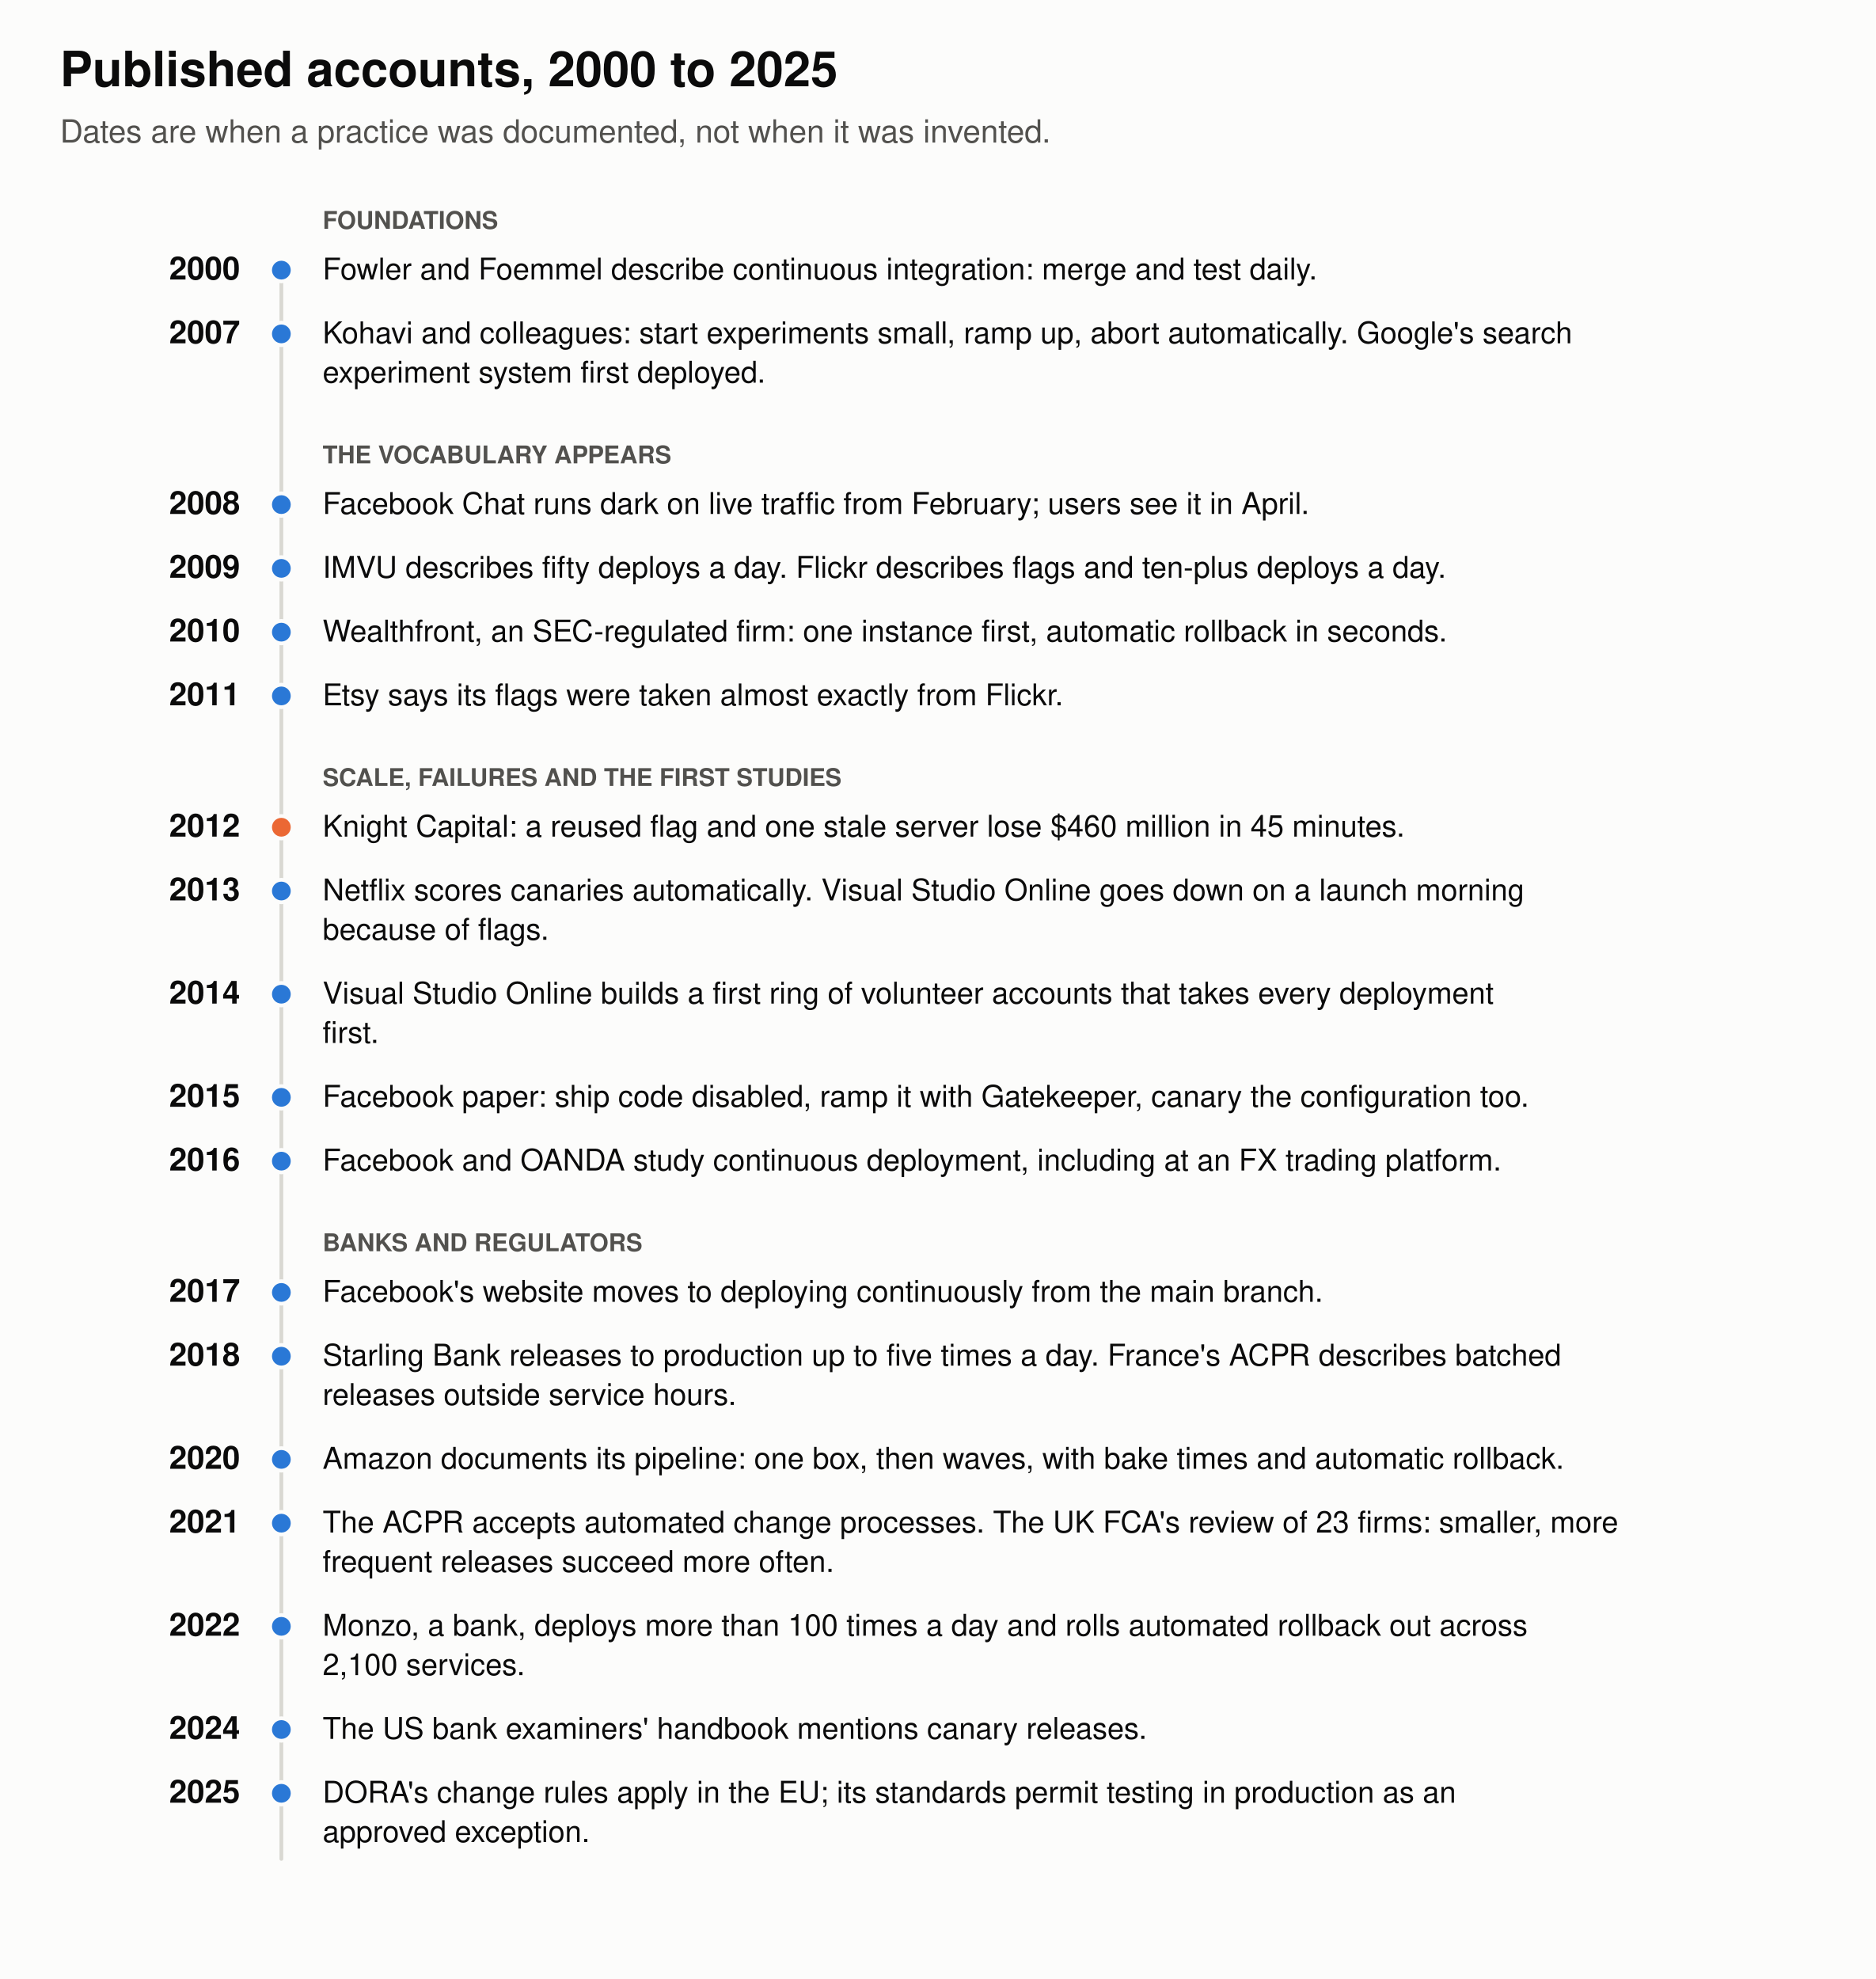
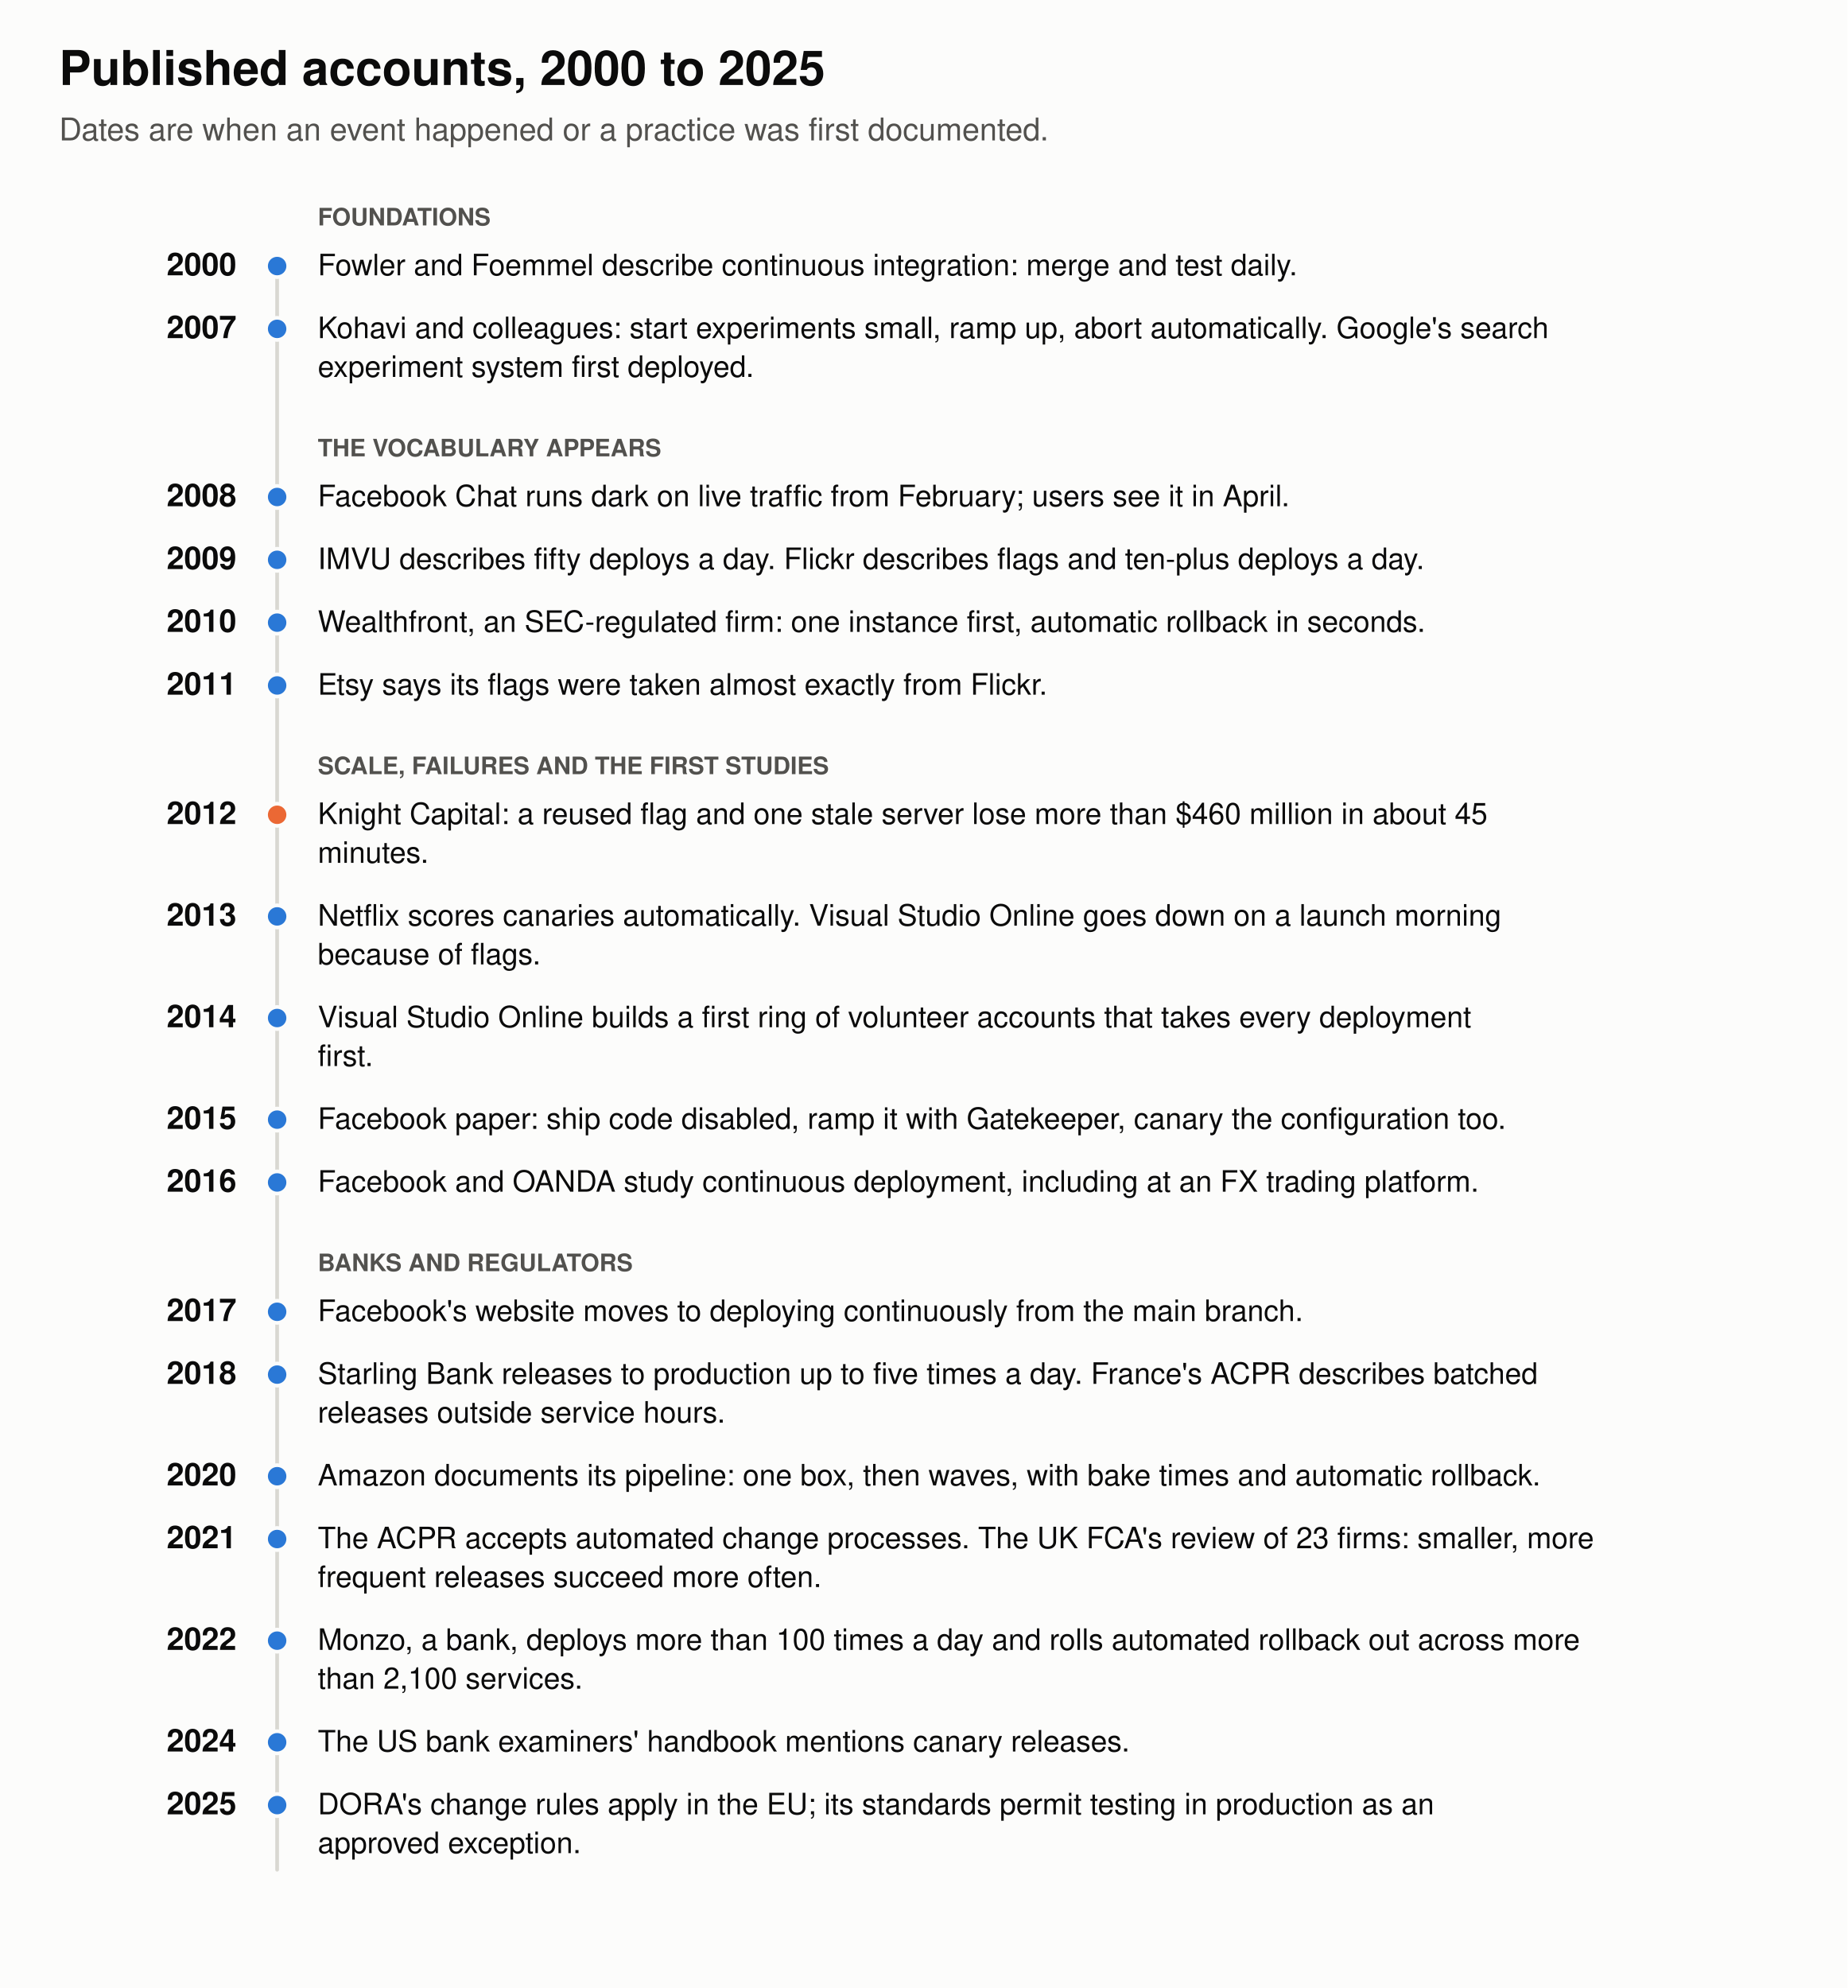
- <svg xmlns="http://www.w3.org/2000/svg" width="1000" height="1055" viewBox="0 0 1000 1055" role="img" aria-labelledby="timeline-title timeline-desc">
+ <svg xmlns="http://www.w3.org/2000/svg" width="1000" height="1076" viewBox="0 0 1000 1076" role="img" aria-labelledby="timeline-title timeline-desc">
  <g font-family="-apple-system, 'Segoe UI', Helvetica, Arial, sans-serif">
-     <rect x="0" y="0" width="1000" height="1055" rx="0" fill="#fcfcfb" stroke="none" stroke-width="1.5" />
+     <rect x="0" y="0" width="1000" height="1076" rx="0" fill="#fcfcfb" stroke="none" stroke-width="1.5" />
    <text x="32" y="46" font-size="26" fill="#0b0b0b" font-weight="700" text-anchor="start">Published accounts, 2000 to 2025</text>
-     <text x="32" y="76" font-size="17" fill="#52514e" font-weight="400" text-anchor="start">Dates are when a practice was documented, not when it was invented.</text>
-     <line x1="150" y1="140" x2="150" y2="991" stroke="#d9d8d2" stroke-width="2" stroke-linecap="round" />
+     <text x="32" y="76" font-size="17" fill="#52514e" font-weight="400" text-anchor="start">Dates are when an event happened or a practice was first documented.</text>
+     <line x1="150" y1="140" x2="150" y2="1012" stroke="#d9d8d2" stroke-width="2" stroke-linecap="round" />
    <text x="172" y="122" font-size="13" fill="#52514e" font-weight="700" text-anchor="start">FOUNDATIONS</text>
    <text x="128" y="149" font-size="17" fill="#0b0b0b" font-weight="700" text-anchor="end">2000</text>
    <circle cx="150" cy="144" r="6" fill="#2a78d6" stroke="#fcfcfb" stroke-width="2" />
    <text x="172" y="149" font-size="16" fill="#0b0b0b" font-weight="400" text-anchor="start">Fowler and Foemmel describe continuous integration: merge and test daily.</text>
    <text x="128" y="183" font-size="17" fill="#0b0b0b" font-weight="700" text-anchor="end">2007</text>
    <circle cx="150" cy="178" r="6" fill="#2a78d6" stroke="#fcfcfb" stroke-width="2" />
    <text x="172" y="183" font-size="16" fill="#0b0b0b" font-weight="400" text-anchor="start">Kohavi and colleagues: start experiments small, ramp up, abort automatically. Google's search</text>
    <text x="172" y="204" font-size="16" fill="#0b0b0b" font-weight="400" text-anchor="start">experiment system first deployed.</text>
    <text x="172" y="247" font-size="13" fill="#52514e" font-weight="700" text-anchor="start">THE VOCABULARY APPEARS</text>
    <text x="128" y="274" font-size="17" fill="#0b0b0b" font-weight="700" text-anchor="end">2008</text>
    <circle cx="150" cy="269" r="6" fill="#2a78d6" stroke="#fcfcfb" stroke-width="2" />
    <text x="172" y="274" font-size="16" fill="#0b0b0b" font-weight="400" text-anchor="start">Facebook Chat runs dark on live traffic from February; users see it in April.</text>
    <text x="128" y="308" font-size="17" fill="#0b0b0b" font-weight="700" text-anchor="end">2009</text>
    <circle cx="150" cy="303" r="6" fill="#2a78d6" stroke="#fcfcfb" stroke-width="2" />
    <text x="172" y="308" font-size="16" fill="#0b0b0b" font-weight="400" text-anchor="start">IMVU describes fifty deploys a day. Flickr describes flags and ten-plus deploys a day.</text>
    <text x="128" y="342" font-size="17" fill="#0b0b0b" font-weight="700" text-anchor="end">2010</text>
    <circle cx="150" cy="337" r="6" fill="#2a78d6" stroke="#fcfcfb" stroke-width="2" />
    <text x="172" y="342" font-size="16" fill="#0b0b0b" font-weight="400" text-anchor="start">Wealthfront, an SEC-regulated firm: one instance first, automatic rollback in seconds.</text>
    <text x="128" y="376" font-size="17" fill="#0b0b0b" font-weight="700" text-anchor="end">2011</text>
    <circle cx="150" cy="371" r="6" fill="#2a78d6" stroke="#fcfcfb" stroke-width="2" />
    <text x="172" y="376" font-size="16" fill="#0b0b0b" font-weight="400" text-anchor="start">Etsy says its flags were taken almost exactly from Flickr.</text>
    <text x="172" y="419" font-size="13" fill="#52514e" font-weight="700" text-anchor="start">SCALE, FAILURES AND THE FIRST STUDIES</text>
    <text x="128" y="446" font-size="17" fill="#0b0b0b" font-weight="700" text-anchor="end">2012</text>
    <circle cx="150" cy="441" r="6" fill="#eb6834" stroke="#fcfcfb" stroke-width="2" />
-     <text x="172" y="446" font-size="16" fill="#0b0b0b" font-weight="400" text-anchor="start">Knight Capital: a reused flag and one stale server lose $460 million in 45 minutes.</text>
-     <text x="128" y="480" font-size="17" fill="#0b0b0b" font-weight="700" text-anchor="end">2013</text>
-     <circle cx="150" cy="475" r="6" fill="#2a78d6" stroke="#fcfcfb" stroke-width="2" />
-     <text x="172" y="480" font-size="16" fill="#0b0b0b" font-weight="400" text-anchor="start">Netflix scores canaries automatically. Visual Studio Online goes down on a launch morning</text>
-     <text x="172" y="501" font-size="16" fill="#0b0b0b" font-weight="400" text-anchor="start">because of flags.</text>
-     <text x="128" y="535" font-size="17" fill="#0b0b0b" font-weight="700" text-anchor="end">2014</text>
-     <circle cx="150" cy="530" r="6" fill="#2a78d6" stroke="#fcfcfb" stroke-width="2" />
-     <text x="172" y="535" font-size="16" fill="#0b0b0b" font-weight="400" text-anchor="start">Visual Studio Online builds a first ring of volunteer accounts that takes every deployment</text>
-     <text x="172" y="556" font-size="16" fill="#0b0b0b" font-weight="400" text-anchor="start">first.</text>
-     <text x="128" y="590" font-size="17" fill="#0b0b0b" font-weight="700" text-anchor="end">2015</text>
-     <circle cx="150" cy="585" r="6" fill="#2a78d6" stroke="#fcfcfb" stroke-width="2" />
-     <text x="172" y="590" font-size="16" fill="#0b0b0b" font-weight="400" text-anchor="start">Facebook paper: ship code disabled, ramp it with Gatekeeper, canary the configuration too.</text>
-     <text x="128" y="624" font-size="17" fill="#0b0b0b" font-weight="700" text-anchor="end">2016</text>
-     <circle cx="150" cy="619" r="6" fill="#2a78d6" stroke="#fcfcfb" stroke-width="2" />
-     <text x="172" y="624" font-size="16" fill="#0b0b0b" font-weight="400" text-anchor="start">Facebook and OANDA study continuous deployment, including at an FX trading platform.</text>
-     <text x="172" y="667" font-size="13" fill="#52514e" font-weight="700" text-anchor="start">BANKS AND REGULATORS</text>
-     <text x="128" y="694" font-size="17" fill="#0b0b0b" font-weight="700" text-anchor="end">2017</text>
-     <circle cx="150" cy="689" r="6" fill="#2a78d6" stroke="#fcfcfb" stroke-width="2" />
-     <text x="172" y="694" font-size="16" fill="#0b0b0b" font-weight="400" text-anchor="start">Facebook's website moves to deploying continuously from the main branch.</text>
-     <text x="128" y="728" font-size="17" fill="#0b0b0b" font-weight="700" text-anchor="end">2018</text>
-     <circle cx="150" cy="723" r="6" fill="#2a78d6" stroke="#fcfcfb" stroke-width="2" />
-     <text x="172" y="728" font-size="16" fill="#0b0b0b" font-weight="400" text-anchor="start">Starling Bank releases to production up to five times a day. France's ACPR describes batched</text>
-     <text x="172" y="749" font-size="16" fill="#0b0b0b" font-weight="400" text-anchor="start">releases outside service hours.</text>
-     <text x="128" y="783" font-size="17" fill="#0b0b0b" font-weight="700" text-anchor="end">2020</text>
-     <circle cx="150" cy="778" r="6" fill="#2a78d6" stroke="#fcfcfb" stroke-width="2" />
-     <text x="172" y="783" font-size="16" fill="#0b0b0b" font-weight="400" text-anchor="start">Amazon documents its pipeline: one box, then waves, with bake times and automatic rollback.</text>
-     <text x="128" y="817" font-size="17" fill="#0b0b0b" font-weight="700" text-anchor="end">2021</text>
-     <circle cx="150" cy="812" r="6" fill="#2a78d6" stroke="#fcfcfb" stroke-width="2" />
-     <text x="172" y="817" font-size="16" fill="#0b0b0b" font-weight="400" text-anchor="start">The ACPR accepts automated change processes. The UK FCA's review of 23 firms: smaller, more</text>
-     <text x="172" y="838" font-size="16" fill="#0b0b0b" font-weight="400" text-anchor="start">frequent releases succeed more often.</text>
-     <text x="128" y="872" font-size="17" fill="#0b0b0b" font-weight="700" text-anchor="end">2022</text>
-     <circle cx="150" cy="867" r="6" fill="#2a78d6" stroke="#fcfcfb" stroke-width="2" />
-     <text x="172" y="872" font-size="16" fill="#0b0b0b" font-weight="400" text-anchor="start">Monzo, a bank, deploys more than 100 times a day and rolls automated rollback out across</text>
-     <text x="172" y="893" font-size="16" fill="#0b0b0b" font-weight="400" text-anchor="start">2,100 services.</text>
-     <text x="128" y="927" font-size="17" fill="#0b0b0b" font-weight="700" text-anchor="end">2024</text>
-     <circle cx="150" cy="922" r="6" fill="#2a78d6" stroke="#fcfcfb" stroke-width="2" />
-     <text x="172" y="927" font-size="16" fill="#0b0b0b" font-weight="400" text-anchor="start">The US bank examiners' handbook mentions canary releases.</text>
-     <text x="128" y="961" font-size="17" fill="#0b0b0b" font-weight="700" text-anchor="end">2025</text>
-     <circle cx="150" cy="956" r="6" fill="#2a78d6" stroke="#fcfcfb" stroke-width="2" />
-     <text x="172" y="961" font-size="16" fill="#0b0b0b" font-weight="400" text-anchor="start">DORA's change rules apply in the EU; its standards permit testing in production as an</text>
-     <text x="172" y="982" font-size="16" fill="#0b0b0b" font-weight="400" text-anchor="start">approved exception.</text>
+     <text x="172" y="446" font-size="16" fill="#0b0b0b" font-weight="400" text-anchor="start">Knight Capital: a reused flag and one stale server lose more than $460 million in about 45</text>
+     <text x="172" y="467" font-size="16" fill="#0b0b0b" font-weight="400" text-anchor="start">minutes.</text>
+     <text x="128" y="501" font-size="17" fill="#0b0b0b" font-weight="700" text-anchor="end">2013</text>
+     <circle cx="150" cy="496" r="6" fill="#2a78d6" stroke="#fcfcfb" stroke-width="2" />
+     <text x="172" y="501" font-size="16" fill="#0b0b0b" font-weight="400" text-anchor="start">Netflix scores canaries automatically. Visual Studio Online goes down on a launch morning</text>
+     <text x="172" y="522" font-size="16" fill="#0b0b0b" font-weight="400" text-anchor="start">because of flags.</text>
+     <text x="128" y="556" font-size="17" fill="#0b0b0b" font-weight="700" text-anchor="end">2014</text>
+     <circle cx="150" cy="551" r="6" fill="#2a78d6" stroke="#fcfcfb" stroke-width="2" />
+     <text x="172" y="556" font-size="16" fill="#0b0b0b" font-weight="400" text-anchor="start">Visual Studio Online builds a first ring of volunteer accounts that takes every deployment</text>
+     <text x="172" y="577" font-size="16" fill="#0b0b0b" font-weight="400" text-anchor="start">first.</text>
+     <text x="128" y="611" font-size="17" fill="#0b0b0b" font-weight="700" text-anchor="end">2015</text>
+     <circle cx="150" cy="606" r="6" fill="#2a78d6" stroke="#fcfcfb" stroke-width="2" />
+     <text x="172" y="611" font-size="16" fill="#0b0b0b" font-weight="400" text-anchor="start">Facebook paper: ship code disabled, ramp it with Gatekeeper, canary the configuration too.</text>
+     <text x="128" y="645" font-size="17" fill="#0b0b0b" font-weight="700" text-anchor="end">2016</text>
+     <circle cx="150" cy="640" r="6" fill="#2a78d6" stroke="#fcfcfb" stroke-width="2" />
+     <text x="172" y="645" font-size="16" fill="#0b0b0b" font-weight="400" text-anchor="start">Facebook and OANDA study continuous deployment, including at an FX trading platform.</text>
+     <text x="172" y="688" font-size="13" fill="#52514e" font-weight="700" text-anchor="start">BANKS AND REGULATORS</text>
+     <text x="128" y="715" font-size="17" fill="#0b0b0b" font-weight="700" text-anchor="end">2017</text>
+     <circle cx="150" cy="710" r="6" fill="#2a78d6" stroke="#fcfcfb" stroke-width="2" />
+     <text x="172" y="715" font-size="16" fill="#0b0b0b" font-weight="400" text-anchor="start">Facebook's website moves to deploying continuously from the main branch.</text>
+     <text x="128" y="749" font-size="17" fill="#0b0b0b" font-weight="700" text-anchor="end">2018</text>
+     <circle cx="150" cy="744" r="6" fill="#2a78d6" stroke="#fcfcfb" stroke-width="2" />
+     <text x="172" y="749" font-size="16" fill="#0b0b0b" font-weight="400" text-anchor="start">Starling Bank releases to production up to five times a day. France's ACPR describes batched</text>
+     <text x="172" y="770" font-size="16" fill="#0b0b0b" font-weight="400" text-anchor="start">releases outside service hours.</text>
+     <text x="128" y="804" font-size="17" fill="#0b0b0b" font-weight="700" text-anchor="end">2020</text>
+     <circle cx="150" cy="799" r="6" fill="#2a78d6" stroke="#fcfcfb" stroke-width="2" />
+     <text x="172" y="804" font-size="16" fill="#0b0b0b" font-weight="400" text-anchor="start">Amazon documents its pipeline: one box, then waves, with bake times and automatic rollback.</text>
+     <text x="128" y="838" font-size="17" fill="#0b0b0b" font-weight="700" text-anchor="end">2021</text>
+     <circle cx="150" cy="833" r="6" fill="#2a78d6" stroke="#fcfcfb" stroke-width="2" />
+     <text x="172" y="838" font-size="16" fill="#0b0b0b" font-weight="400" text-anchor="start">The ACPR accepts automated change processes. The UK FCA's review of 23 firms: smaller, more</text>
+     <text x="172" y="859" font-size="16" fill="#0b0b0b" font-weight="400" text-anchor="start">frequent releases succeed more often.</text>
+     <text x="128" y="893" font-size="17" fill="#0b0b0b" font-weight="700" text-anchor="end">2022</text>
+     <circle cx="150" cy="888" r="6" fill="#2a78d6" stroke="#fcfcfb" stroke-width="2" />
+     <text x="172" y="893" font-size="16" fill="#0b0b0b" font-weight="400" text-anchor="start">Monzo, a bank, deploys more than 100 times a day and rolls automated rollback out across more</text>
+     <text x="172" y="914" font-size="16" fill="#0b0b0b" font-weight="400" text-anchor="start">than 2,100 services.</text>
+     <text x="128" y="948" font-size="17" fill="#0b0b0b" font-weight="700" text-anchor="end">2024</text>
+     <circle cx="150" cy="943" r="6" fill="#2a78d6" stroke="#fcfcfb" stroke-width="2" />
+     <text x="172" y="948" font-size="16" fill="#0b0b0b" font-weight="400" text-anchor="start">The US bank examiners' handbook mentions canary releases.</text>
+     <text x="128" y="982" font-size="17" fill="#0b0b0b" font-weight="700" text-anchor="end">2025</text>
+     <circle cx="150" cy="977" r="6" fill="#2a78d6" stroke="#fcfcfb" stroke-width="2" />
+     <text x="172" y="982" font-size="16" fill="#0b0b0b" font-weight="400" text-anchor="start">DORA's change rules apply in the EU; its standards permit testing in production as an</text>
+     <text x="172" y="1003" font-size="16" fill="#0b0b0b" font-weight="400" text-anchor="start">approved exception.</text>
  </g>
</svg>
